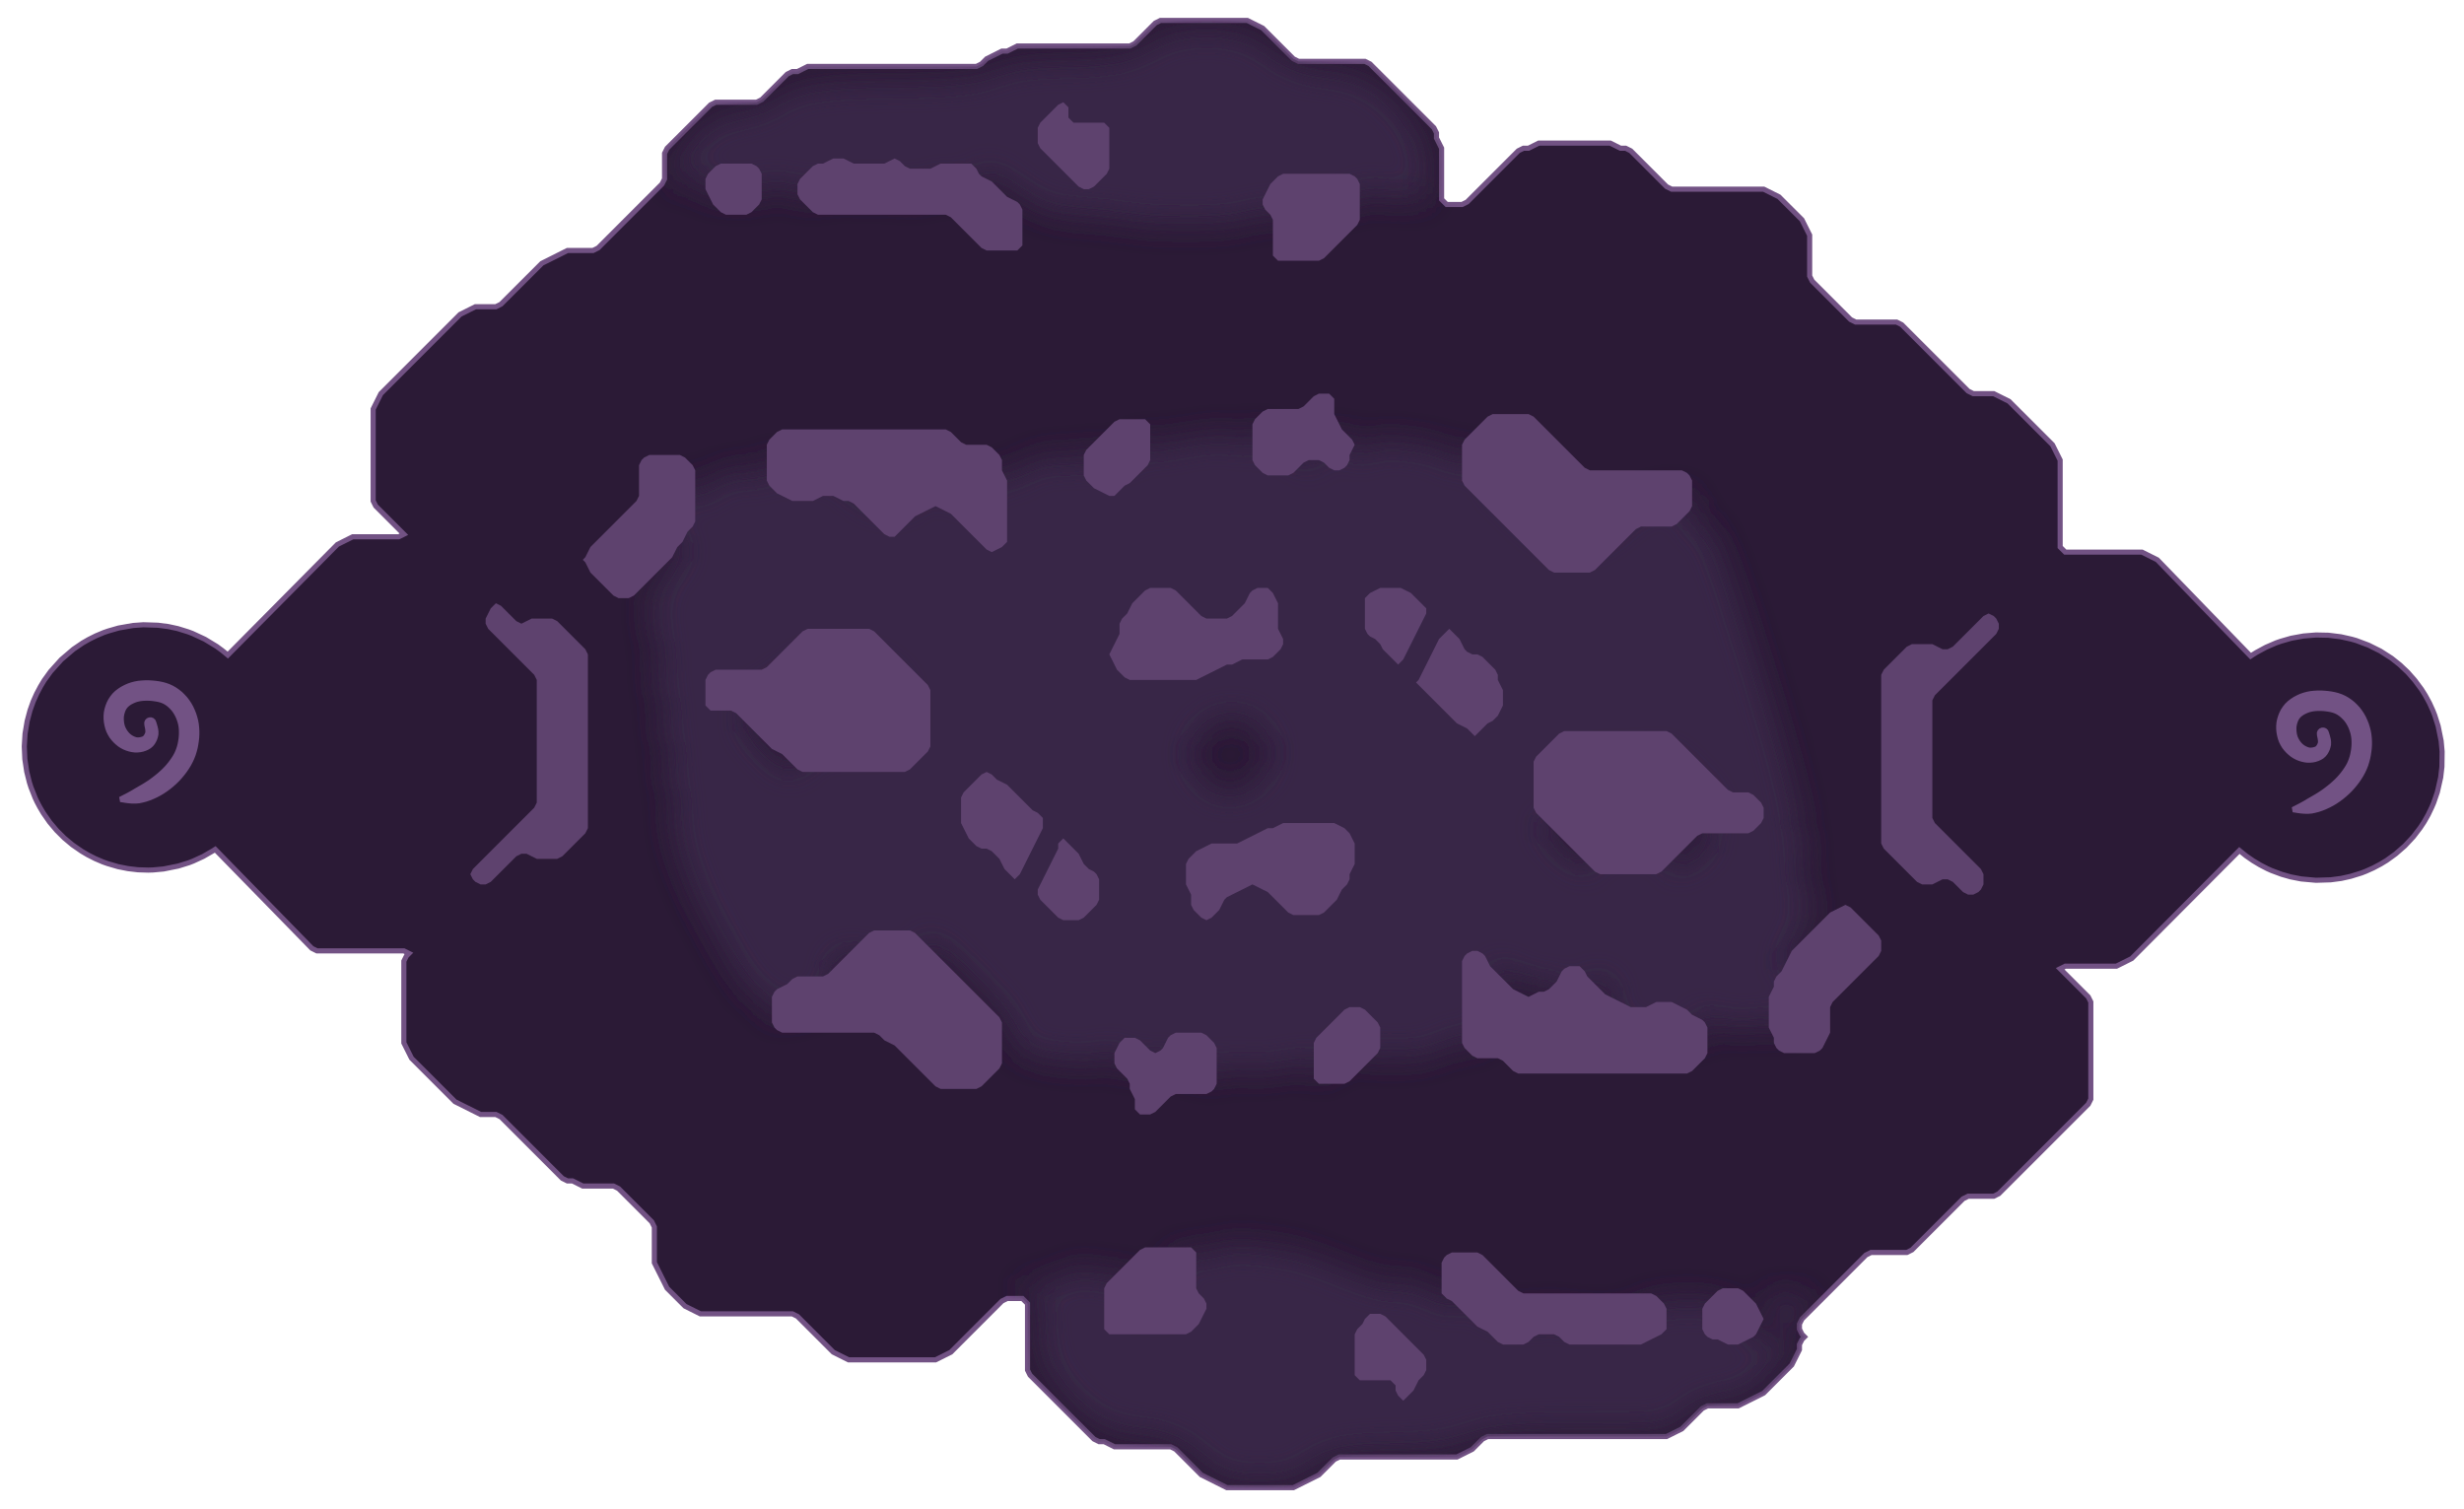
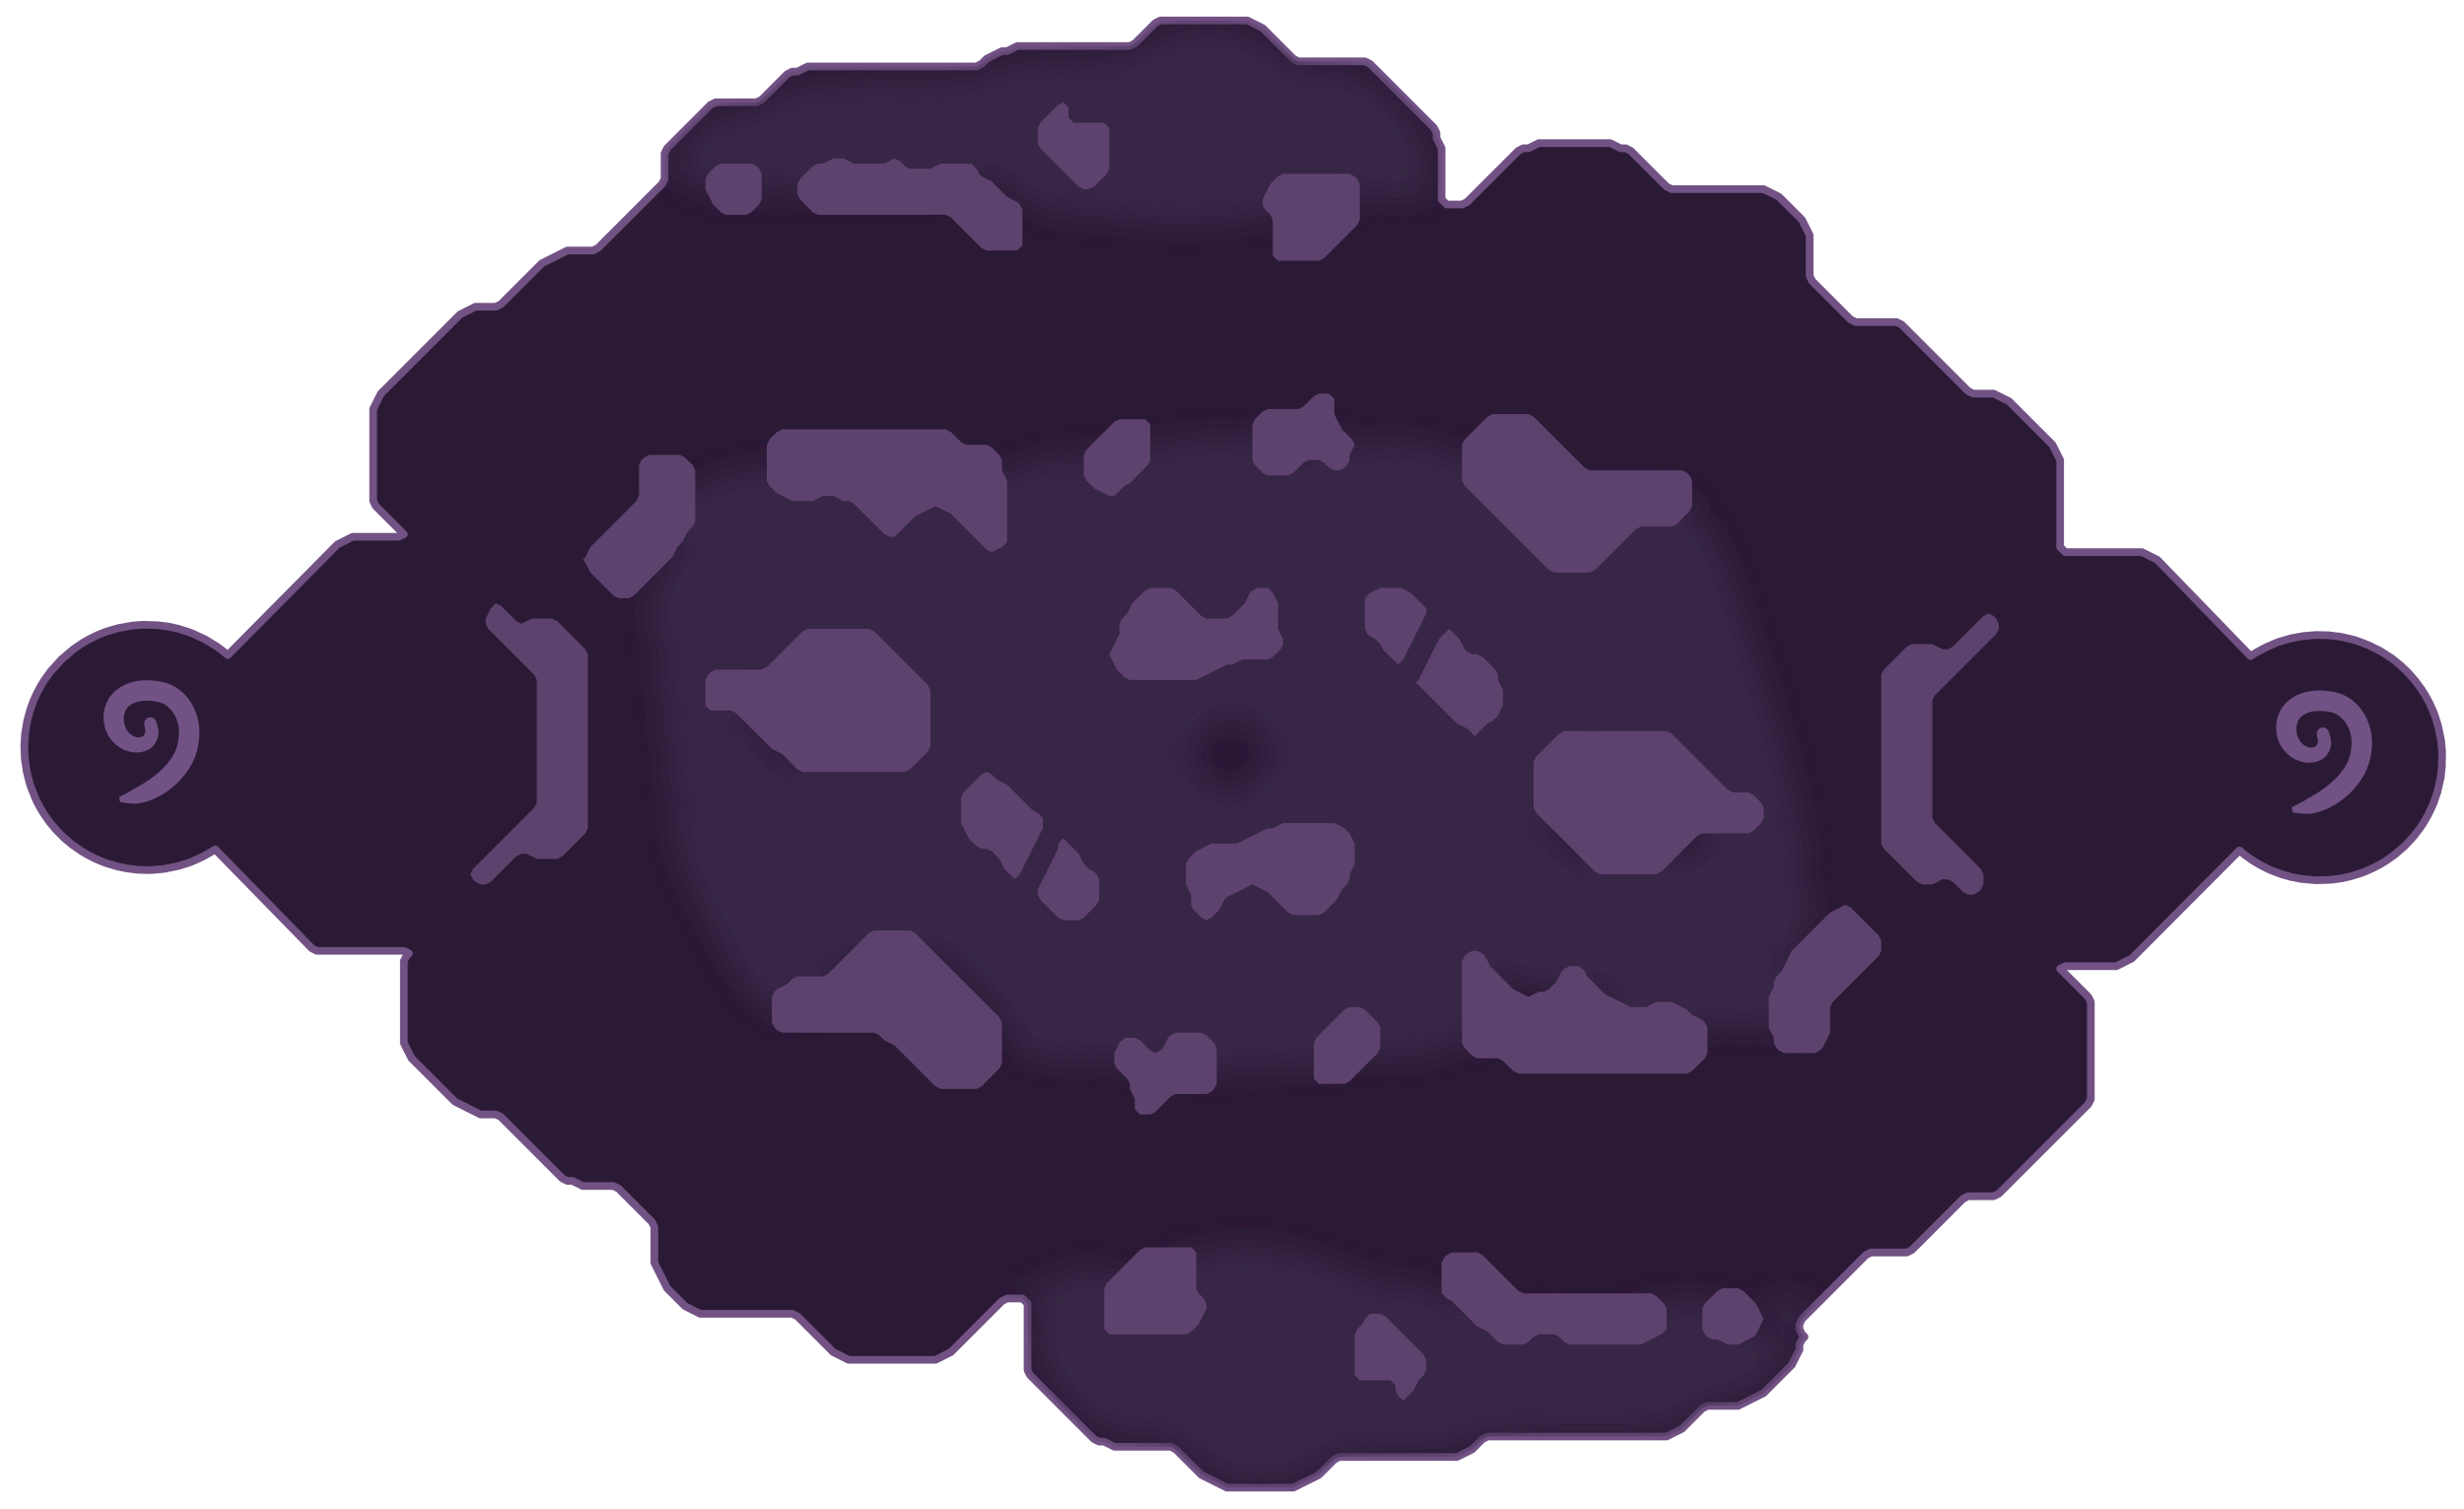
<svg xmlns="http://www.w3.org/2000/svg" viewBox="0 0 482 295">
  <defs>
    <clipPath id="inside">
      <path d="M227.00 4.00L244.00 4.00L247.00 5.50L253.00 11.50L254.00 12.00L267.00 12.00L268.00 12.50L280.50 25.00L281.00 26.00L281.00 27.00L282.00 29.00L282.00 39.00L283.00 40.00L286.00 40.00L287.00 39.50L297.00 29.50L298.00 29.00L299.00 29.00L301.00 28.00L315.00 28.00L317.00 29.00L318.00 29.00L319.00 29.50L326.00 36.50L327.00 37.00L345.00 37.00L348.00 38.50L352.50 43.00L354.00 46.00L354.00 54.00L354.50 55.00L362.00 62.50L363.00 63.00L371.00 63.00L372.00 63.50L385.00 76.50L386.00 77.00L390.00 77.00L393.00 78.50L401.50 87.00L403.00 90.00L403.00 107.00L404.00 108.00L419.00 108.00L422.00 109.50L440.26 128.35L440.69 128.06L441.38 127.63L443.29 126.60L445.28 125.74L446.15 125.44L448.20 124.85L450.60 124.41L453.04 124.21L455.48 124.26L457.90 124.56L459.99 125.03L460.91 125.29L463.33 126.20L465.64 127.35L467.82 128.75L469.47 130.06L471.00 131.51L472.39 133.09L473.70 134.86L474.44 136.04L475.24 137.51L475.93 139.03L476.27 139.90L476.94 142.02L477.53 144.93L477.72 147.01L477.68 149.98L477.44 152.07L476.79 154.94L476.07 157.03L475.71 157.87L475.00 159.36L474.18 160.80L473.42 161.95L472.10 163.67L470.45 165.44L468.63 167.03L466.87 168.30L465.72 169.00L464.27 169.77L462.77 170.44L461.92 170.77L459.85 171.41L457.97 171.83L455.92 172.10L453.03 172.19L450.16 171.93L448.11 171.53L446.32 171.02L444.31 170.27L443.51 169.91L442.10 169.18L440.73 168.36L439.36 167.41L438.06 166.36L417.00 187.50L414.00 189.00L404.00 189.00L403.00 189.50L408.50 195.00L409.00 196.00L409.00 215.00L408.50 216.00L391.00 233.50L390.00 234.00L385.00 234.00L384.00 234.50L374.00 244.50L373.00 245.00L366.00 245.00L365.00 245.50L352.50 258.00L352.00 259.00L352.00 260.00L352.50 261.00L353.00 261.50L352.50 262.00L352.00 263.00L352.00 264.00L350.50 267.00L345.00 272.50L340.00 275.00L334.00 275.00L333.00 275.50L329.00 279.50L326.00 281.00L291.00 281.00L290.00 281.50L288.00 283.50L285.00 285.00L262.00 285.00L261.00 285.50L258.00 288.50L253.00 291.00L240.00 291.00L235.00 288.50L230.00 283.50L229.00 283.00L218.00 283.00L216.00 282.00L215.00 282.00L214.00 281.50L201.50 269.00L201.00 268.00L201.00 255.00L200.00 254.00L197.00 254.00L196.00 254.50L186.00 264.50L183.00 266.00L166.00 266.00L163.00 264.50L156.00 257.50L155.00 257.00L137.00 257.00L134.00 255.50L130.50 252.00L128.00 247.00L128.00 240.00L127.50 239.00L121.00 232.50L120.00 232.00L114.00 232.00L112.00 231.00L111.00 231.00L110.00 230.50L98.00 218.50L97.00 218.00L94.00 218.00L89.00 215.50L80.50 207.00L79.00 204.00L79.00 188.00L79.50 187.00L80.00 186.50L79.00 186.00L62.00 186.00L61.00 185.50L42.10 166.15L41.64 166.44L39.75 167.53L37.77 168.44L36.92 168.77L34.85 169.41L32.00 169.98L29.96 170.17L28.99 170.20L26.99 170.14L25.04 169.91L23.11 169.53L21.03 168.92L20.15 168.61L18.63 167.96L17.16 167.21L15.99 166.52L14.18 165.27L12.56 163.92L11.08 162.44L9.72 160.83L8.46 159.02L7.77 157.85L7.25 156.87L6.87 156.06L6.05 153.98L5.76 153.07L5.23 150.95L4.86 148.49L4.75 146.01L4.90 143.52L5.31 141.07L5.87 138.96L6.50 137.20L7.17 135.70L7.94 134.25L8.64 133.09L9.91 131.33L12.00 129.01L14.37 126.99L16.16 125.77L17.32 125.10L18.78 124.37L20.28 123.74L21.15 123.44L23.20 122.85L26.04 122.35L28.04 122.21L30.88 122.30L32.90 122.56L34.75 122.96L36.79 123.59L37.64 123.91L40.07 125.04L42.36 126.43L43.44 127.22L44.25 127.88L44.56 128.14L66.00 106.50L69.00 105.00L78.00 105.00L79.00 104.50L73.50 99.00L73.00 98.00L73.00 80.00L74.50 77.00L90.00 61.50L93.00 60.00L97.00 60.00L98.00 59.50L106.00 51.50L111.00 49.00L116.00 49.00L117.00 48.50L129.50 36.00L130.00 35.00L130.00 30.00L130.50 29.00L139.00 20.50L140.00 20.00L148.00 20.00L149.00 19.50L154.00 14.50L155.00 14.00L156.00 14.00L158.00 13.00L191.00 13.00L192.00 12.50L193.00 11.50L196.00 10.00L197.00 10.00L199.00 9.00L221.00 9.00L222.00 8.50L226.00 4.50Z" />
    </clipPath>
    <filter id="fade" x="-10%" y="-10%" width="120%" height="120%">
      <feGaussianBlur stdDeviation="3" />
    </filter>
  </defs>
-   <path id="ground" fill="#2b1a36" stroke="#725284" d="M227.00 4.00L244.00 4.00L247.00 5.50L253.00 11.50L254.00 12.00L267.00 12.00L268.00 12.50L280.50 25.00L281.00 26.00L281.00 27.00L282.00 29.00L282.00 39.00L283.00 40.00L286.00 40.00L287.00 39.50L297.00 29.50L298.00 29.00L299.00 29.00L301.00 28.00L315.00 28.00L317.00 29.00L318.00 29.00L319.00 29.50L326.00 36.50L327.00 37.00L345.00 37.00L348.00 38.50L352.50 43.00L354.00 46.00L354.00 54.00L354.50 55.00L362.00 62.50L363.00 63.00L371.00 63.00L372.00 63.50L385.00 76.50L386.00 77.00L390.00 77.00L393.00 78.50L401.50 87.00L403.00 90.00L403.00 107.00L404.00 108.00L419.00 108.00L422.00 109.50L440.26 128.35L440.69 128.06L441.38 127.63L443.29 126.60L445.28 125.74L446.15 125.44L448.20 124.85L450.60 124.41L453.04 124.21L455.48 124.26L457.90 124.56L459.99 125.03L460.91 125.29L463.33 126.20L465.64 127.35L467.82 128.75L469.47 130.06L471.00 131.51L472.39 133.09L473.70 134.86L474.44 136.04L475.24 137.51L475.93 139.03L476.27 139.90L476.94 142.02L477.53 144.93L477.72 147.01L477.68 149.98L477.44 152.07L476.79 154.94L476.07 157.03L475.71 157.87L475.00 159.36L474.18 160.80L473.42 161.95L472.10 163.67L470.45 165.44L468.63 167.03L466.87 168.30L465.72 169.00L464.27 169.77L462.77 170.44L461.92 170.77L459.85 171.41L457.97 171.83L455.92 172.10L453.03 172.19L450.16 171.93L448.11 171.53L446.32 171.02L444.31 170.27L443.51 169.91L442.10 169.18L440.73 168.36L439.36 167.41L438.06 166.36L417.00 187.50L414.00 189.00L404.00 189.00L403.00 189.50L408.50 195.00L409.00 196.00L409.00 215.00L408.50 216.00L391.00 233.50L390.00 234.00L385.00 234.00L384.00 234.50L374.00 244.50L373.00 245.00L366.00 245.00L365.00 245.50L352.50 258.00L352.00 259.00L352.00 260.00L352.50 261.00L353.00 261.50L352.50 262.00L352.00 263.00L352.00 264.00L350.50 267.00L345.00 272.50L340.00 275.00L334.00 275.00L333.00 275.50L329.00 279.50L326.00 281.00L291.00 281.00L290.00 281.50L288.00 283.50L285.00 285.00L262.00 285.00L261.00 285.50L258.00 288.50L253.00 291.00L240.00 291.00L235.00 288.50L230.00 283.50L229.00 283.00L218.00 283.00L216.00 282.00L215.00 282.00L214.00 281.50L201.50 269.00L201.00 268.00L201.00 255.00L200.00 254.00L197.00 254.00L196.00 254.50L186.00 264.50L183.00 266.00L166.00 266.00L163.00 264.50L156.00 257.50L155.00 257.00L137.00 257.00L134.00 255.50L130.50 252.00L128.00 247.00L128.00 240.00L127.50 239.00L121.00 232.50L120.00 232.00L114.00 232.00L112.00 231.00L111.00 231.00L110.00 230.50L98.00 218.50L97.00 218.00L94.00 218.00L89.00 215.50L80.50 207.00L79.00 204.00L79.00 188.00L79.50 187.00L80.00 186.50L79.00 186.00L62.00 186.00L61.00 185.50L42.10 166.15L41.64 166.44L39.75 167.53L37.77 168.44L36.92 168.77L34.85 169.41L32.00 169.98L29.96 170.17L28.99 170.20L26.99 170.14L25.04 169.91L23.11 169.53L21.03 168.92L20.15 168.61L18.63 167.96L17.16 167.21L15.99 166.52L14.18 165.27L12.56 163.92L11.08 162.44L9.72 160.83L8.46 159.02L7.77 157.85L7.25 156.87L6.87 156.06L6.05 153.98L5.76 153.07L5.23 150.95L4.86 148.49L4.75 146.01L4.90 143.52L5.31 141.07L5.87 138.96L6.50 137.20L7.17 135.70L7.94 134.25L8.64 133.09L9.91 131.33L12.00 129.01L14.37 126.99L16.16 125.77L17.32 125.10L18.78 124.37L20.28 123.74L21.15 123.44L23.20 122.85L26.04 122.35L28.04 122.21L30.88 122.30L32.90 122.56L34.75 122.96L36.79 123.59L37.64 123.91L40.07 125.04L42.36 126.43L43.44 127.22L44.25 127.88L44.56 128.14L66.00 106.50L69.00 105.00L78.00 105.00L79.00 104.50L73.50 99.00L73.00 98.00L73.00 80.00L74.50 77.00L90.00 61.50L93.00 60.00L97.00 60.00L98.00 59.50L106.00 51.50L111.00 49.00L116.00 49.00L117.00 48.50L129.50 36.00L130.00 35.00L130.00 30.00L130.50 29.00L139.00 20.50L140.00 20.00L148.00 20.00L149.00 19.50L154.00 14.50L155.00 14.00L156.00 14.00L158.00 13.00L191.00 13.00L192.00 12.50L193.00 11.50L196.00 10.00L197.00 10.00L199.00 9.00L221.00 9.00L222.00 8.50L226.00 4.50Z" />
+   <path id="ground" fill="#2b1a36" stroke="#725284" stroke-width="1.5" stroke-linejoin="round" vector-effect="non-scaling-stroke" d="M227.00 4.00L244.00 4.00L247.00 5.50L253.00 11.50L254.00 12.00L267.00 12.00L268.00 12.50L280.50 25.00L281.00 26.00L281.00 27.00L282.00 29.00L282.00 39.00L283.00 40.00L286.00 40.00L287.00 39.50L297.00 29.50L298.00 29.00L299.00 29.00L301.00 28.00L315.00 28.00L317.00 29.00L318.00 29.00L319.00 29.50L326.00 36.50L327.00 37.00L345.00 37.00L348.00 38.50L352.50 43.00L354.00 46.00L354.00 54.00L354.50 55.00L362.00 62.50L363.00 63.00L371.00 63.00L372.00 63.50L385.00 76.50L386.00 77.00L390.00 77.00L393.00 78.50L401.50 87.00L403.00 90.00L403.00 107.00L404.00 108.00L419.00 108.00L422.00 109.50L440.26 128.35L440.69 128.06L441.38 127.63L443.29 126.60L445.28 125.74L446.15 125.44L448.20 124.85L450.60 124.41L453.04 124.21L455.48 124.26L457.90 124.56L459.99 125.03L460.91 125.29L463.33 126.20L465.64 127.35L467.82 128.75L469.47 130.06L471.00 131.51L472.39 133.09L473.70 134.86L474.44 136.04L475.24 137.51L475.93 139.03L476.27 139.90L476.94 142.02L477.53 144.93L477.72 147.01L477.68 149.98L477.44 152.07L476.79 154.94L476.07 157.03L475.71 157.87L475.00 159.36L474.18 160.80L473.42 161.95L472.10 163.67L470.45 165.44L468.63 167.03L466.87 168.30L465.72 169.00L464.27 169.77L462.77 170.44L461.92 170.77L459.85 171.41L457.97 171.83L455.92 172.10L453.03 172.19L450.16 171.93L448.11 171.53L446.32 171.02L444.31 170.27L443.51 169.91L442.10 169.18L440.73 168.36L439.36 167.41L438.06 166.36L417.00 187.50L414.00 189.00L404.00 189.00L403.00 189.50L408.50 195.00L409.00 196.00L409.00 215.00L408.50 216.00L391.00 233.50L390.00 234.00L385.00 234.00L384.00 234.50L374.00 244.50L373.00 245.00L366.00 245.00L365.00 245.50L352.50 258.00L352.00 259.00L352.00 260.00L352.50 261.00L353.00 261.50L352.50 262.00L352.00 263.00L352.00 264.00L350.50 267.00L345.00 272.50L340.00 275.00L334.00 275.00L333.00 275.50L329.00 279.50L326.00 281.00L291.00 281.00L290.00 281.50L288.00 283.50L285.00 285.00L262.00 285.00L261.00 285.50L258.00 288.50L253.00 291.00L240.00 291.00L235.00 288.50L230.00 283.50L229.00 283.00L218.00 283.00L216.00 282.00L215.00 282.00L214.00 281.50L201.50 269.00L201.00 268.00L201.00 255.00L200.00 254.00L197.00 254.00L196.00 254.50L186.00 264.50L183.00 266.00L166.00 266.00L163.00 264.50L156.00 257.50L155.00 257.00L137.00 257.00L134.00 255.50L130.50 252.00L128.00 247.00L128.00 240.00L127.50 239.00L121.00 232.50L120.00 232.00L114.00 232.00L112.00 231.00L111.00 231.00L110.00 230.50L98.00 218.50L97.00 218.00L94.00 218.00L89.00 215.50L80.50 207.00L79.00 204.00L79.00 188.00L79.50 187.00L80.00 186.50L79.00 186.00L62.00 186.00L61.00 185.50L42.10 166.15L41.64 166.44L39.75 167.53L37.77 168.44L36.92 168.77L34.85 169.41L32.00 169.98L29.96 170.17L28.99 170.20L26.99 170.14L25.04 169.91L23.11 169.53L21.03 168.92L20.15 168.61L18.63 167.96L17.16 167.21L15.99 166.52L14.18 165.27L12.56 163.92L11.08 162.44L9.72 160.83L8.46 159.02L7.77 157.85L7.25 156.87L6.87 156.06L6.05 153.98L5.76 153.07L5.23 150.95L4.86 148.49L4.75 146.01L4.90 143.52L5.31 141.07L5.87 138.96L6.50 137.20L7.17 135.70L7.94 134.25L8.64 133.09L9.91 131.33L12.00 129.01L14.37 126.99L16.16 125.77L17.32 125.10L18.78 124.37L20.28 123.74L21.15 123.44L23.20 122.85L26.04 122.35L28.04 122.21L30.88 122.30L32.90 122.56L34.75 122.96L36.79 123.59L37.64 123.91L40.07 125.04L42.36 126.43L43.44 127.22L44.25 127.88L44.56 128.14L66.00 106.50L69.00 105.00L78.00 105.00L79.00 104.50L73.50 99.00L73.00 98.00L73.00 80.00L74.50 77.00L90.00 61.50L93.00 60.00L97.00 60.00L98.00 59.50L106.00 51.50L111.00 49.00L116.00 49.00L117.00 48.50L129.50 36.00L130.00 35.00L130.00 30.00L130.50 29.00L139.00 20.50L140.00 20.00L148.00 20.00L149.00 19.50L154.00 14.50L155.00 14.00L156.00 14.00L158.00 13.00L191.00 13.00L192.00 12.50L193.00 11.50L196.00 10.00L197.00 10.00L199.00 9.00L221.00 9.00L222.00 8.50L226.00 4.50Z" />
  <g clip-path="url(#inside)">
    <path id="jungle" fill="#392546" fill-rule="evenodd" filter="url(#fade)" d="M224.6 8.7Q228 5.8 236.1 5.7Q244.3 5.7 248.6 9.6Q253 13.6 260.1 13.9Q267.3 14.2 273.2 20.2Q279.2 26.3 279.1 33.4Q278.9 40.5 278.3 40.4Q277.6 40.3 277.3 38.9Q277 37.5 274.3 38.6Q271.5 39.8 269.3 38.1Q267 36.4 266.4 38.3Q265.8 40.3 260 40.1Q254.3 39.9 252.1 41.6Q250 43.3 248.6 42.1Q247.3 40.9 245.3 42.4Q243.3 43.8 233 43.8Q222.8 43.8 221.4 43.3Q220 42.8 213.1 42.3Q206.3 41.8 204.5 41.2Q202.8 40.7 197.5 36.8Q192.3 33 191.9 33.2Q191.6 33.5 192.1 34.3Q192.6 35 192.5 35.5Q192.3 36 191.4 36.8Q190.5 37.6 189.4 37.7Q188.3 37.8 186.4 36.5Q184.5 35.2 182.4 37Q180.3 38.7 178.8 38.5Q177.3 38.3 176.1 37.6Q175 36.9 173.9 37.3Q172.8 37.8 170.1 37.8Q167.5 37.8 165.5 37.3Q163.5 36.8 160.4 38.1Q157.3 39.4 156.4 37.9Q155.5 36.4 154.1 37.1Q152.8 37.7 151.1 36.5Q149.5 35.4 148.9 37.3Q148.3 39.3 147 38.5Q145.8 37.8 142.4 38.1Q139 38.3 138.2 37.5Q137.4 36.8 137.4 35.6Q137.5 34.5 136 33.9Q134.5 33.4 134.1 35.1Q133.7 36.8 133.4 37Q133 37.2 132.4 36.5Q131.9 35.8 131.9 33Q132 30.3 136 26.3Q139.9 22.3 144.6 21.9Q149.3 21.6 152.6 18.7Q156 15.7 173.9 15.7Q191.8 15.7 194.5 13.7Q197.3 11.7 209.3 11.7Q221.3 11.6 224.6 8.7ZM245.1 85.6Q245.5 83.8 246 83.7Q246.5 83.7 248.1 85.3Q249.8 86.8 251.3 87Q252.8 87.2 254 88.1Q255.3 89 255.5 90.3Q255.8 91.6 256.7 90.9Q257.7 90.3 256.7 89.5Q255.7 88.8 255.8 88.4Q255.9 88 257.3 86.7Q258.8 85.4 261.6 85.5Q264.5 85.7 264.9 86.2Q265.2 86.8 264.9 87.8Q264.5 88.8 264.8 89.1Q265 89.4 267.3 87.7Q269.5 86 270.9 86Q272.3 86 273.5 86.5Q274.8 87 278.1 87Q281.5 87.1 283.6 89.2Q285.8 91.4 286.1 89.7Q286.5 88 286.9 87.8Q287.3 87.6 289.6 89.8Q292 92.1 292.6 93.7Q293.2 95.3 298.8 100.6Q304.5 106 308.3 105.9Q312 105.9 316.4 101.7Q320.8 97.5 324.9 97Q329 96.5 329.5 96.7Q330 96.9 330.8 98Q331.5 99 330.7 100.6Q329.9 102.3 331.3 102Q332.8 101.7 334.6 104.2Q336.5 106.8 341.5 122.9Q346.6 139 349.1 148.1Q351.6 157.3 351.7 159.3Q351.7 161.3 352.2 162.5Q352.7 163.8 352.7 167.9Q352.7 172 353.2 173.1Q353.6 174.3 353.9 177.5Q354.2 180.8 351.2 185.1Q348.3 189.4 348.6 189.8Q349 190.1 349.8 189.1Q350.5 188.1 351 188Q351.5 187.9 352.9 189.4Q354.3 191 353.2 194.8Q352.1 198.5 350 200.4Q348 202.3 347.4 202Q346.8 201.8 346.4 200.4Q346 199 344.4 200.2Q342.8 201.4 340.4 201.4Q338 201.4 335.1 199.7Q332.3 198 332.1 198.5Q332 199 333.1 200Q334.2 201 332.8 202.5Q331.5 203.9 329.4 203.2Q327.3 202.5 324.4 202.9Q321.5 203.4 320.5 202.7Q319.5 202 318.4 201.9Q317.4 201.8 315.3 199.6Q313.2 197.5 313.3 196.7Q313.5 196 314.8 195.5Q316.2 195 314.2 192.9Q312.2 190.8 311.7 190.8Q311.2 190.8 311.6 191.9Q312.1 193 311.3 193.9Q310.5 194.9 308.3 195.4Q306 196 305 195.1Q304 194.3 304.4 193Q304.8 191.7 302.3 192.8Q299.8 194 296.1 191.3Q292.5 188.6 292.3 188.9Q292.1 189.3 292.5 190.1Q293 191 292.7 195.8Q292.4 200.5 290.2 202.9Q288 205.2 287.4 205.1Q286.7 205 286.2 203.5Q285.8 202 283.8 204.2Q281.8 206.3 279.1 206.4Q276.5 206.5 275.1 207Q273.8 207.5 272.3 206.7Q270.8 205.9 269.3 207Q267.8 208 265.8 206.2Q263.8 204.3 263.3 205.4Q262.8 206.5 260.5 208.7Q258.3 210.9 257.8 210.7Q257.4 210.5 257.1 208.8Q256.8 207 255.6 207.7Q254.5 208.4 251.8 208.9Q249 209.5 245.3 209.5Q241.5 209.5 240.1 208.8Q238.8 208.1 238.1 210Q237.5 211.9 235.4 210.2Q233.3 208.5 230.9 208.8Q228.5 209 227.4 208.3Q226.3 207.5 225 208.3Q223.8 209 222.8 208.5Q221.8 207.9 220.5 208.4Q219.3 208.9 218.7 208.2Q218.2 207.5 218.2 206.1Q218.3 204.7 216.3 206.5Q214.3 208.4 213.1 207.9Q212 207.5 209.1 207.5Q206.3 207.4 203.5 206.9Q200.8 206.3 199.5 205.2Q198.3 204 197.9 202.3Q197.5 200.5 196.4 198.9Q195.4 197.3 188.1 190.1Q180.8 182.9 180.5 183.3Q180.2 183.8 181.1 185.1Q181.9 186.5 181 187.7Q180 188.8 175.9 188.6Q171.8 188.4 170.5 188.7Q169.3 188.9 167.8 187.4Q166.3 185.8 164.3 187.8Q162.4 189.8 163.3 190.5Q164.3 191.3 164.3 191.9Q164.3 192.5 162.3 194.6Q160.3 196.6 159.6 197Q159 197.4 156.9 197.4Q154.8 197.5 153 198.6Q151.3 199.8 151 197.9Q150.7 196 149.4 195.5Q148 195 146.9 193.9Q145.7 192.8 143.9 189.9Q142.1 187 139.1 181.4Q136 175.8 134.5 171.6Q132.9 167.5 132.4 164.8Q131.8 162 131.8 158.8Q131.8 155.5 131.3 154.3Q130.8 153 130.8 149.6Q130.8 146.3 130.3 145.1Q129.8 144 129.8 140.8Q129.8 137.5 129.3 136.3Q128.8 135 128.8 130.8Q128.8 126.5 128.3 125.3Q127.8 124 127.5 119.9Q127.2 115.8 130.4 111.6Q133.6 107.5 133.5 107Q133.5 106.5 132.6 106.5Q131.8 106.4 130.5 105Q129.2 103.5 129.7 100.9Q130.2 98.3 132.6 95.9Q135 93.6 135.4 93.8Q135.8 94 135.9 95.5Q136 97 136.4 97.2Q136.8 97.4 138.2 95.6Q139.6 93.8 141.2 92.9Q142.8 92.1 144.4 92.1Q146 92.1 147.6 92.9Q149.3 93.8 149.6 91.9Q150 90 150.4 89.8Q150.8 89.6 152.9 90.8Q155 92 159.1 91.6Q163.3 91.1 166.6 94.4Q169.9 97.8 170.8 97.6Q171.8 97.5 172.9 98.3Q174 99 174.9 98.8Q175.8 98.7 179.1 96.1Q182.5 93.4 184.3 94Q186 94.6 188.3 96.5Q190.5 98.4 191 96.8Q191.4 95.3 193.3 93.4Q195.3 91.6 196.4 92.9Q197.5 94.1 199.1 92.1Q200.8 90.1 204.6 89.6Q208.5 89 210 89.7Q211.5 90.4 212.5 88.9Q213.5 87.4 215.9 89.2Q218.3 90.9 221.4 87.7Q224.5 84.5 225.1 86.5Q225.8 88.4 227.4 87.2Q229 86.1 231.5 86Q234 86 235.4 85.5Q236.8 85 239.1 85Q241.5 85.1 243.1 86.2Q244.8 87.4 245.1 85.6ZM154.4 132.4Q157.8 129.3 164 129.3Q170.3 129.3 172.8 131.6Q175.3 134 175.6 134.9Q176 135.8 176 139.8Q176 143.8 175.7 144.4Q175.4 145 167.8 145.1Q160.3 145.2 159.1 145.9Q158 146.6 156.8 147.9Q155.5 149.3 155.5 150.1Q155.5 151 155 151Q154.5 151 149.8 146.1Q145.1 141.3 146.2 140.3Q147.3 139.3 147.1 138.1Q147 137 147.4 136.4Q147.8 135.9 149.4 135.7Q151 135.5 154.4 132.4ZM235.9 142.5Q238.3 140.3 241.1 140.4Q243.9 140.5 245.3 141.9Q246.8 143.3 247.5 144.6Q248.2 146 248.2 147.3Q248.2 148.5 247.1 150.6Q246 152.7 244.3 153.6Q242.5 154.6 241.5 154.9Q240.5 155.2 238.5 154.6Q236.5 153.9 234.9 151.7Q233.3 149.5 233.4 147.1Q233.4 144.8 235.9 142.5ZM323.5 148.5Q324.7 147.8 325.4 148Q326 148.2 330.5 152.7Q335 157.3 334.9 157.9Q334.9 158.5 332.9 160.6Q331 162.8 331.5 163.3Q332 163.9 333.4 163.7Q334.8 163.5 334.8 164Q334.8 164.5 331 167.6Q327.3 170.8 327.1 170.3Q326.9 169.8 327.7 168.5Q328.5 167.3 327.5 166Q326.5 164.8 320.1 165Q313.6 165.3 312.7 165Q311.8 164.8 310.7 165.8Q309.7 166.8 310.5 168.4Q311.3 170 311 170.4Q310.8 170.7 305.9 166Q301.1 161.3 301.4 160.9Q301.8 160.5 303.3 161.3Q304.8 162.2 305.8 161.2Q306.9 160.3 306.8 154.5Q306.8 148.8 314.5 149Q322.3 149.2 323.5 148.5ZM236.6 244.9Q237.9 243.8 241.9 243.7Q246 243.6 247.1 244.1Q248.3 244.5 250.9 244.6Q253.5 244.7 260.9 247.6Q268.3 250.5 270.5 251.1Q272.8 251.6 274.1 251.2Q275.5 250.7 277.1 251.3Q278.8 251.8 281.3 253.7Q283.8 255.7 284.1 254.8Q284.5 254 285.9 253.1Q287.3 252.1 290.5 254.9Q293.8 257.6 297.4 257.4Q301 257.2 302 256.6Q303 256.1 305.4 256.9Q307.8 257.6 313.5 257.6Q319.3 257.6 321.3 255.7Q323.3 253.8 325 254.6Q326.8 255.5 328.5 254.3Q330.3 253.1 332 254.3Q333.8 255.5 335.3 254.6Q336.8 253.7 340.2 257Q343.7 260.3 344 261.4Q344.3 262.5 345.3 262.3Q346.3 262.1 347.1 262.6Q348 263.1 348.3 262.7Q348.6 262.3 348.6 260.4Q348.6 258.5 347 257.3Q345.5 256 345.4 255.3Q345.3 254.6 346.4 253.7Q347.5 252.7 349.1 253.6Q350.8 254.5 352.4 253.7Q354 252.8 354.2 253.5Q354.4 254.3 352.6 256.4Q350.8 258.5 350.6 261.8Q350.5 265 346.6 268.5Q342.8 272.1 341.1 272.9Q339.5 273.7 336.4 273.8Q333.3 273.9 330.7 276.2Q328.1 278.5 326.8 279.1Q325.5 279.7 323.8 279.7Q322 279.8 306.4 279.8Q290.8 279.8 287.5 281.7Q284.3 283.7 272.4 283.8Q260.5 283.8 257.9 286Q255.3 288.3 253.5 289Q251.8 289.8 246.6 289.8Q241.5 289.8 239.6 289.2Q237.8 288.6 233.5 284.7Q229.3 280.8 222.5 280.7Q215.8 280.6 209.5 274.4Q203.3 268.3 203.2 261.5Q203.1 254.8 202.5 253.9Q202 253.1 200.9 252.7Q199.8 252.3 199.8 251.9Q199.8 251.5 200.5 251.1Q201.3 250.7 202.5 251.4Q203.8 252.2 205.1 251Q206.5 249.9 209.9 248.8Q213.3 247.7 215.1 249.1Q217 250.5 218.4 249.7Q219.8 248.8 220.4 248.9Q221 249 221.9 250Q222.7 251 222.5 252.6Q222.2 254.3 222.6 254.9Q222.9 255.5 226 255.5Q229 255.6 229.4 254.4Q229.7 253.3 229 251.9Q228.2 250.5 228.4 248.6Q228.6 246.8 230.1 245.7Q231.5 244.6 232.5 244.7Q233.5 244.8 234.4 245.4Q235.3 246 236.6 244.9Z" />
  </g>
  <path id="walls" fill="#5e426e" fill-rule="evenodd" d="M208 20L209 21L209 23L210 24L216 24L217 25L217 33L216.5 34L214 36.5L213 37L212 37L211 36.5L203.5 29L203 28L203 25L203.5 24L207 20.5ZM163 31L165 31L167 32L173 32L175 31L176 31.5L177 32.5L178 33L182 33L184 32L190 32L191 33L191.5 34L192 34.5L194 35.5L197 38.5L199 39.5L199.5 40L200 41L200 48L199 49L193 49L192 48.5L186 42.5L185 42L160 42L159 41.5L156.5 39L156 38L156 36L156.5 35L159 32.5L160 32L161 32ZM141 32L147 32L148 32.5L148.5 33L149 34L149 39L148.5 40L147 41.5L146 42L142 42L141 41.5L139.5 40L138 37L138 35L138.5 34L140 32.5ZM251 34L264 34L265 34.5L265.5 35L266 36L266 43L265.5 44L259 50.5L258 51L250 51L249 50L249 43L248.5 42L247.5 41L247 40L247 39L248.5 36L250 34.5ZM258 77L260 77L261 78L261 81L262.5 84L264.5 86L265 87L264 89L264 90L263.5 91L263 91.5L262 92L261 92L260 91.5L259 90.5L258 90L256 90L255 90.5L253 92.5L252 93L248 93L247 92.5L245.5 91L245 90L245 83L245.5 82L247 80.5L248 80L254 80L255 79.5L257 77.5ZM292 81L299 81L300 81.5L310 91.5L311 92L329 92L330 92.5L330.5 93L331 94L331 99L330.5 100L328 102.5L327 103L321 103L320 103.5L312 111.5L311 112L304 112L303 111.5L286.5 95L286 94L286 87L286.5 86L291 81.5ZM219 82L224 82L225 83L225 90L224.5 91L221 94.5L220 95L218 97L217 97L214 95.5L212.5 94L212 93L212 89L212.5 88L218 82.5ZM153 84L185 84L186 84.5L188 86.5L189 87L193 87L194 87.5L195.5 89L196 90L196 92L197 94L197 106L196 107L194 108L193 107.5L186 100.5L183 99L179 101L175 105L174 105L173 104.5L167 98.5L166 98L165 98L163 97L161 97L159 98L155 98L152 96.5L150.5 95L150 94L150 87L150.5 86L152 84.5ZM127 89L133 89L134 89.5L135.5 91L136 92L136 102L135.5 103L134.5 104L133.5 106L132.5 107L131.5 109L124 116.5L123 117L121 117L120 116.5L115.5 112L114.5 110L114 109.5L114.5 109L115.5 107L124.5 98L125 97L125 91L125.5 90L126 89.5ZM225 115L229 115L230 115.5L235 120.5L236 121L240 121L241 120.5L243.5 118L244.5 116L245 115.5L246 115L248 115L249 116L250 118L250 123L251 125L251 126L250.5 127L249 128.5L248 129L243 129L241 130L240 130L234 133L221 133L220 132.5L218.5 131L217 128L219 124L219 122L219.5 121L220.5 120L221.5 118L224 115.5ZM270 115L274 115L276 116L279 119L279 120L274.5 129L273.5 130L270.5 127L270 126L269 125L268 124.5L267.5 124L267 123L267 117L268 116ZM97 118L98 118.5L101 121.5L102 122L104 121L108 121L109 121.5L114.5 127L115 128L115 162L114.5 163L110 167.5L109 168L105 168L103 167L102 167L101 167.5L96 172.5L95 173L94 173L93 172.5L92.5 172L92 171L92.5 170L104.5 158L105 157L105 133L104.5 132L95.5 123L95 122L95 121L96 119ZM389 120L390 120.5L390.5 121L391 122L391 123L390.5 124L378.5 136L378 137L378 160L378.5 161L387.5 170L388 171L388 173L387.5 174L387 174.5L386 175L385 175L384 174.5L382 172.5L381 172L380 172L378 173L376 173L375 172.5L368.5 166L368 165L368 132L368.5 131L373 126.5L374 126L378 126L380 127L381 127L382 126.5L388 120.5ZM158 123L170 123L171 123.5L181.5 134L182 135L182 146L181.5 147L178 150.5L177 151L157 151L156 150.5L153 147.5L151 146.5L144 139.5L143 139L139 139L138 138L138 133L138.5 132L139 131.5L140 131L149 131L150 130.5L157 123.5ZM283.5 123L285.5 125L286.5 127L287 127.5L288 128L289 128L290 128.5L292.5 131L293 132L293 133L294 135L294 138L293 140L292 141L291 141.5L288.5 144L287 142.5L285 141.5L277 133.5L277.5 133L281.5 125ZM306 143L326 143L327 143.5L338 154.5L339 155L342 155L343 155.5L344.5 157L345 158L345 160L344.5 161L343 162.5L342 163L333 163L332 163.5L325 170.5L324 171L313 171L312 170.5L300.5 159L300 158L300 149L300.5 148L305 143.5ZM193 151L194 151.5L195 152.5L197 153.5L202 158.5L203 159L204 160L204 162L199.5 171L198.5 172L196.5 170L195.5 168L194 166.5L193 166L192 166L191 165.5L189.5 164L188 161L188 156L188.5 155L192 151.5ZM251 161L261 161L263 162L264 163L265 165L265 169L264 171L264 172L263.5 173L262.5 174L261.5 176L259 178.5L258 179L253 179L252 178.5L248 174.5L245 173L240 175.5L239.5 176L238.5 178L237 179.5L236 180L235 179.5L233.5 178L233 177L233 175L232 173L232 169L232.5 168L234 166.5L237 165L242 165L248 162L249 162ZM208 164L211 167L212 169L213 170L214 170.5L214.5 171L215 172L215 176L214.5 177L212 179.5L211 180L208 180L207 179.5L203.5 176L203 175L203 174L207 166L207 165ZM361 177L362 177.5L367.5 183L368 184L368 186L367.5 187L358.5 196L358 197L358 202L356.5 205L356 205.5L355 206L349 206L348 205.5L347.5 205L347 204L347 203L346 201L346 195L347 193L347 192L347.5 191L348.5 190L350.5 186L358 178.5ZM171 182L178 182L179 182.5L195.5 199L196 200L196 208L195.5 209L192 212.5L191 213L184 213L183 212.5L175 204.5L173 203.5L172 202.5L171 202L153 202L152 201.5L151.5 201L151 200L151 195L151.5 194L152 193.5L154 192.5L155 191.5L156 191L161 191L162 190.5L170 182.5ZM288 186L289 186L290 186.5L290.5 187L291.5 189L296 193.5L299 195L301 194L302 194L303 193.5L304.5 192L305.5 190L306 189.5L307 189L309 189L310 190L310.5 191L314 194.5L319 197L322 197L324 196L327 196L330 197.5L331 198.5L333 199.5L333.5 200L334 201L334 206L333.5 207L331 209.5L330 210L297 210L296 209.5L294 207.5L293 207L289 207L288 206.5L286.5 205L286 204L286 188L286.5 187L287 186.5ZM264 197L266 197L267 197.5L269.5 200L270 201L270 205L269.5 206L264 211.5L263 212L258 212L257 211L257 204L257.5 203L263 197.5ZM230 202L235 202L236 202.5L237.5 204L238 205L238 212L237.5 213L237 213.5L236 214L230 214L229 214.5L226 217.5L225 218L223 218L222 217L222 215L221 213L221 212L220.5 211L218.5 209L218 208L218 206L219 204L220 203L222 203L223 203.5L225 205.5L226 206L227 205.5L227.5 205L228.5 203L229 202.5ZM224 244L233 244L234 245L234 252L234.5 253L235.5 254L236 255L236 256L234.5 259L233 260.5L232 261L217 261L216 260L216 252L216.5 251L223 244.5ZM284 245L289 245L290 245.5L297 252.5L298 253L323 253L324 253.5L325.5 255L326 256L326 260L325 261L321 263L307 263L306 262.5L305 261.5L304 261L301 261L300 261.5L299 262.5L298 263L294 263L293 262.5L291 260.5L289 259.5L284 254.5L283 254L282 253L282 247L282.5 246L283 245.5ZM337 252L340 252L341 252.5L343.5 255L345 258L343.5 261L343 261.5L340 263L338 263L336 262L335 262L334 261.5L333.5 261L333 260L333 256L333.5 255L336 252.5ZM268 257L270 257L271 257.5L278.5 265L279 266L279 268L278.5 269L277.5 270L276.5 272L274.5 274L273.5 273L273 272L273 271L272 270L266 270L265 269L265 261L265.5 260L266.5 259L267 258Z" />
  <path id="bright" fill="#725284" fill-rule="evenodd" d="M23.49 156.89L23.87 156.94L24.40 157.03L25.05 157.12L25.77 157.18L26.53 157.19L27.27 157.13L27.97 156.98L28.66 156.80L29.36 156.56L30.05 156.28L30.74 155.96L31.41 155.61L32.06 155.22L32.70 154.79L33.32 154.33L33.92 153.84L34.50 153.32L35.05 152.78L35.56 152.22L36.05 151.63L36.51 151.03L36.94 150.40L37.34 149.75L37.69 149.09L38.00 148.42L38.26 147.75L38.47 147.07L38.65 146.39L38.78 145.72L38.88 145.06L38.96 144.38L39.00 143.69L39.00 142.99L38.96 142.29L38.88 141.57L38.75 140.87L38.57 140.18L38.35 139.49L38.08 138.82L37.78 138.17L37.42 137.53L37.02 136.93L36.59 136.37L36.11 135.85L35.60 135.35L35.04 134.90L34.45 134.49L33.81 134.12L33.13 133.81L32.44 133.57L31.75 133.39L31.07 133.26L30.40 133.17L29.74 133.11L29.08 133.07L28.40 133.07L27.70 133.11L27.00 133.18L26.30 133.31L25.61 133.49L24.95 133.72L24.32 134.00L23.70 134.33L23.11 134.71L22.55 135.14L22.03 135.64L21.58 136.20L21.19 136.79L20.88 137.40L20.64 138.02L20.45 138.65L20.32 139.29L20.26 139.95L20.26 140.62L20.32 141.28L20.44 141.93L20.60 142.56L20.82 143.17L21.11 143.75L21.44 144.30L21.82 144.79L22.23 145.24L22.67 145.65L23.13 146.02L23.62 146.34L24.14 146.61L24.68 146.83L25.23 147.00L25.78 147.12L26.34 147.19L26.91 147.19L27.46 147.14L28.00 147.03L28.52 146.86L29.02 146.64L29.50 146.35L29.93 145.97L30.27 145.55L30.53 145.10L30.74 144.65L30.88 144.20L30.99 143.70L31.00 143.13L30.94 142.60L30.83 142.14L30.72 141.74L30.63 141.44L30.57 141.25L30.39 140.82L30.05 140.49L29.62 140.32L29.15 140.33L28.72 140.51L28.39 140.85L28.22 141.28L28.23 141.75L28.27 142.00L28.34 142.32L28.40 142.65L28.43 142.96L28.44 143.19L28.41 143.30L28.36 143.43L28.28 143.61L28.18 143.78L28.07 143.92L27.98 144.01L27.90 144.05L27.79 144.10L27.59 144.16L27.36 144.21L27.11 144.24L26.87 144.24L26.66 144.21L26.45 144.14L26.20 144.04L25.95 143.91L25.69 143.74L25.47 143.57L25.27 143.38L25.09 143.17L24.90 142.92L24.73 142.65L24.58 142.36L24.46 142.09L24.38 141.83L24.31 141.55L24.26 141.22L24.23 140.87L24.22 140.52L24.23 140.20L24.28 139.91L24.34 139.63L24.43 139.33L24.54 139.04L24.67 138.77L24.82 138.55L24.97 138.36L25.16 138.18L25.41 137.98L25.72 137.78L26.07 137.60L26.43 137.44L26.79 137.31L27.15 137.22L27.57 137.14L28.02 137.09L28.50 137.07L28.98 137.07L29.46 137.09L29.93 137.14L30.41 137.21L30.86 137.29L31.29 137.40L31.66 137.53L31.99 137.68L32.30 137.86L32.63 138.09L32.94 138.35L33.24 138.64L33.53 138.95L33.78 139.27L34.00 139.61L34.22 140.00L34.42 140.41L34.59 140.85L34.74 141.30L34.85 141.73L34.93 142.16L34.98 142.61L35.00 143.08L35.00 143.57L34.97 144.05L34.92 144.54L34.84 145.03L34.75 145.50L34.63 145.97L34.48 146.42L34.31 146.87L34.11 147.31L33.87 147.75L33.58 148.21L33.26 148.67L32.91 149.14L32.54 149.59L32.15 150.02L31.74 150.44L31.30 150.85L30.84 151.26L30.36 151.65L29.87 152.03L29.39 152.39L28.90 152.73L28.39 153.06L27.87 153.38L27.34 153.69L26.82 153.99L26.33 154.27L25.84 154.57L25.29 154.88L24.70 155.20L24.15 155.48L23.67 155.73L23.31 155.91ZM448.49 158.89L448.87 158.94L449.40 159.03L450.05 159.12L450.77 159.18L451.53 159.19L452.27 159.13L452.97 158.98L453.66 158.80L454.36 158.56L455.05 158.28L455.74 157.96L456.41 157.61L457.06 157.22L457.70 156.79L458.32 156.33L458.92 155.84L459.50 155.32L460.05 154.78L460.56 154.22L461.05 153.63L461.51 153.03L461.94 152.40L462.34 151.75L462.69 151.09L463.00 150.42L463.26 149.75L463.47 149.07L463.65 148.39L463.78 147.72L463.88 147.06L463.96 146.38L464.00 145.69L464.00 144.99L463.96 144.29L463.88 143.57L463.75 142.87L463.57 142.18L463.35 141.49L463.08 140.82L462.78 140.17L462.42 139.53L462.02 138.93L461.59 138.37L461.11 137.85L460.60 137.35L460.04 136.90L459.45 136.49L458.81 136.12L458.13 135.81L457.44 135.57L456.75 135.39L456.07 135.26L455.40 135.17L454.74 135.11L454.08 135.07L453.40 135.07L452.70 135.11L452.00 135.18L451.30 135.31L450.61 135.49L449.95 135.72L449.32 136.00L448.70 136.33L448.11 136.71L447.55 137.14L447.03 137.64L446.58 138.20L446.19 138.79L445.88 139.40L445.64 140.02L445.45 140.65L445.32 141.29L445.26 141.95L445.26 142.62L445.32 143.28L445.44 143.93L445.60 144.56L445.82 145.17L446.11 145.75L446.44 146.30L446.82 146.79L447.23 147.24L447.67 147.65L448.13 148.02L448.62 148.34L449.14 148.61L449.68 148.83L450.23 149.00L450.78 149.12L451.34 149.19L451.91 149.19L452.46 149.14L453.00 149.03L453.52 148.86L454.02 148.64L454.50 148.35L454.93 147.97L455.27 147.55L455.53 147.10L455.74 146.65L455.88 146.20L455.99 145.70L456.00 145.13L455.94 144.60L455.83 144.14L455.72 143.74L455.63 143.44L455.57 143.25L455.39 142.82L455.05 142.49L454.62 142.32L454.15 142.33L453.72 142.51L453.39 142.85L453.22 143.28L453.23 143.75L453.27 144.00L453.34 144.32L453.40 144.65L453.43 144.96L453.44 145.19L453.41 145.30L453.36 145.43L453.28 145.61L453.18 145.78L453.07 145.92L452.98 146.01L452.90 146.05L452.79 146.10L452.59 146.16L452.36 146.21L452.11 146.24L451.87 146.24L451.66 146.21L451.45 146.14L451.20 146.04L450.95 145.91L450.69 145.74L450.47 145.57L450.27 145.38L450.09 145.17L449.90 144.92L449.73 144.65L449.58 144.36L449.46 144.09L449.38 143.83L449.31 143.55L449.26 143.22L449.23 142.87L449.22 142.52L449.23 142.20L449.28 141.91L449.34 141.63L449.43 141.33L449.54 141.04L449.67 140.77L449.82 140.55L449.97 140.36L450.16 140.18L450.41 139.98L450.72 139.78L451.07 139.60L451.43 139.44L451.79 139.31L452.15 139.22L452.57 139.14L453.02 139.09L453.50 139.07L453.98 139.07L454.46 139.09L454.93 139.14L455.41 139.21L455.86 139.29L456.29 139.40L456.66 139.53L456.99 139.68L457.30 139.86L457.63 140.09L457.94 140.35L458.24 140.64L458.53 140.95L458.78 141.27L459.00 141.61L459.22 142.00L459.42 142.41L459.59 142.85L459.74 143.30L459.85 143.73L459.93 144.16L459.98 144.61L460.00 145.08L460.00 145.57L459.97 146.05L459.92 146.54L459.84 147.03L459.75 147.50L459.63 147.97L459.48 148.42L459.31 148.87L459.11 149.31L458.87 149.75L458.58 150.21L458.26 150.67L457.91 151.14L457.54 151.59L457.15 152.02L456.74 152.44L456.30 152.85L455.84 153.26L455.36 153.65L454.87 154.03L454.39 154.39L453.90 154.73L453.39 155.06L452.87 155.38L452.34 155.69L451.82 155.99L451.33 156.27L450.84 156.57L450.29 156.88L449.70 157.20L449.15 157.48L448.67 157.73L448.31 157.91Z" />
</svg>
